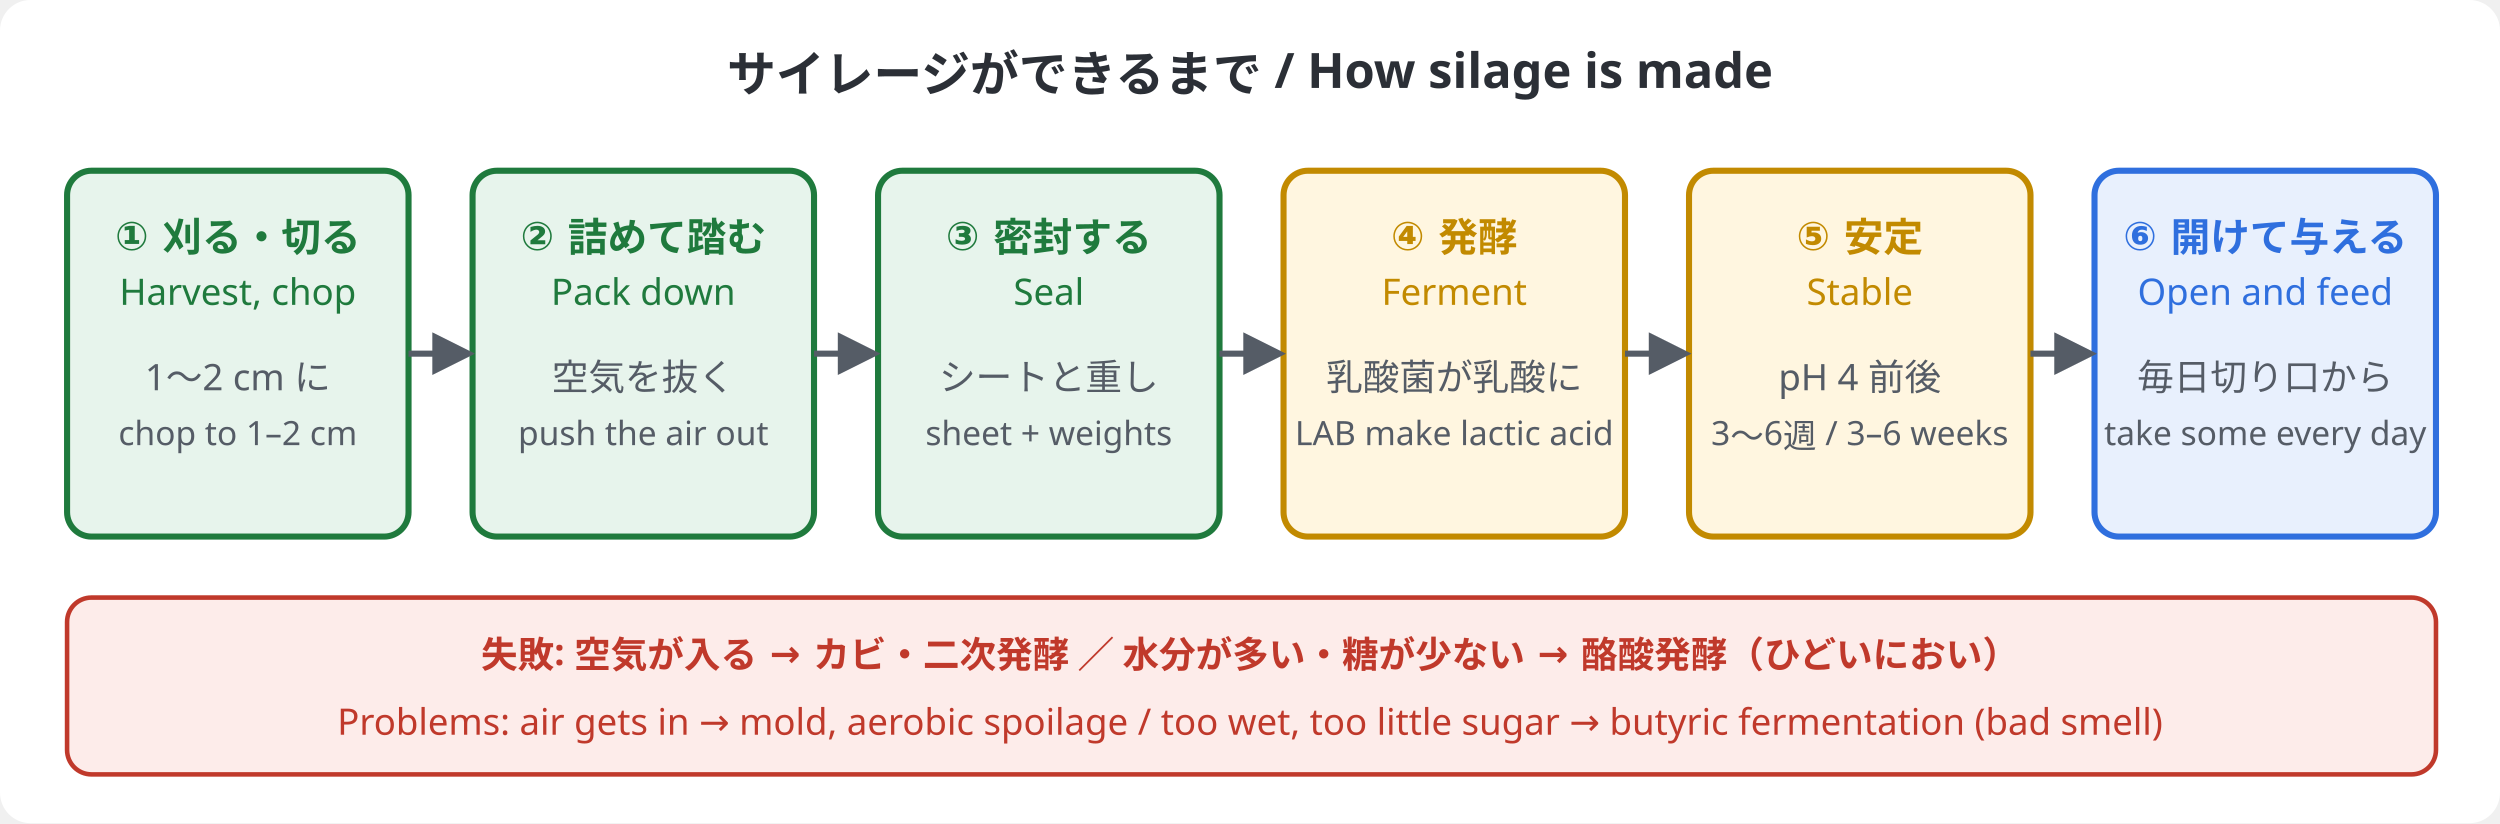
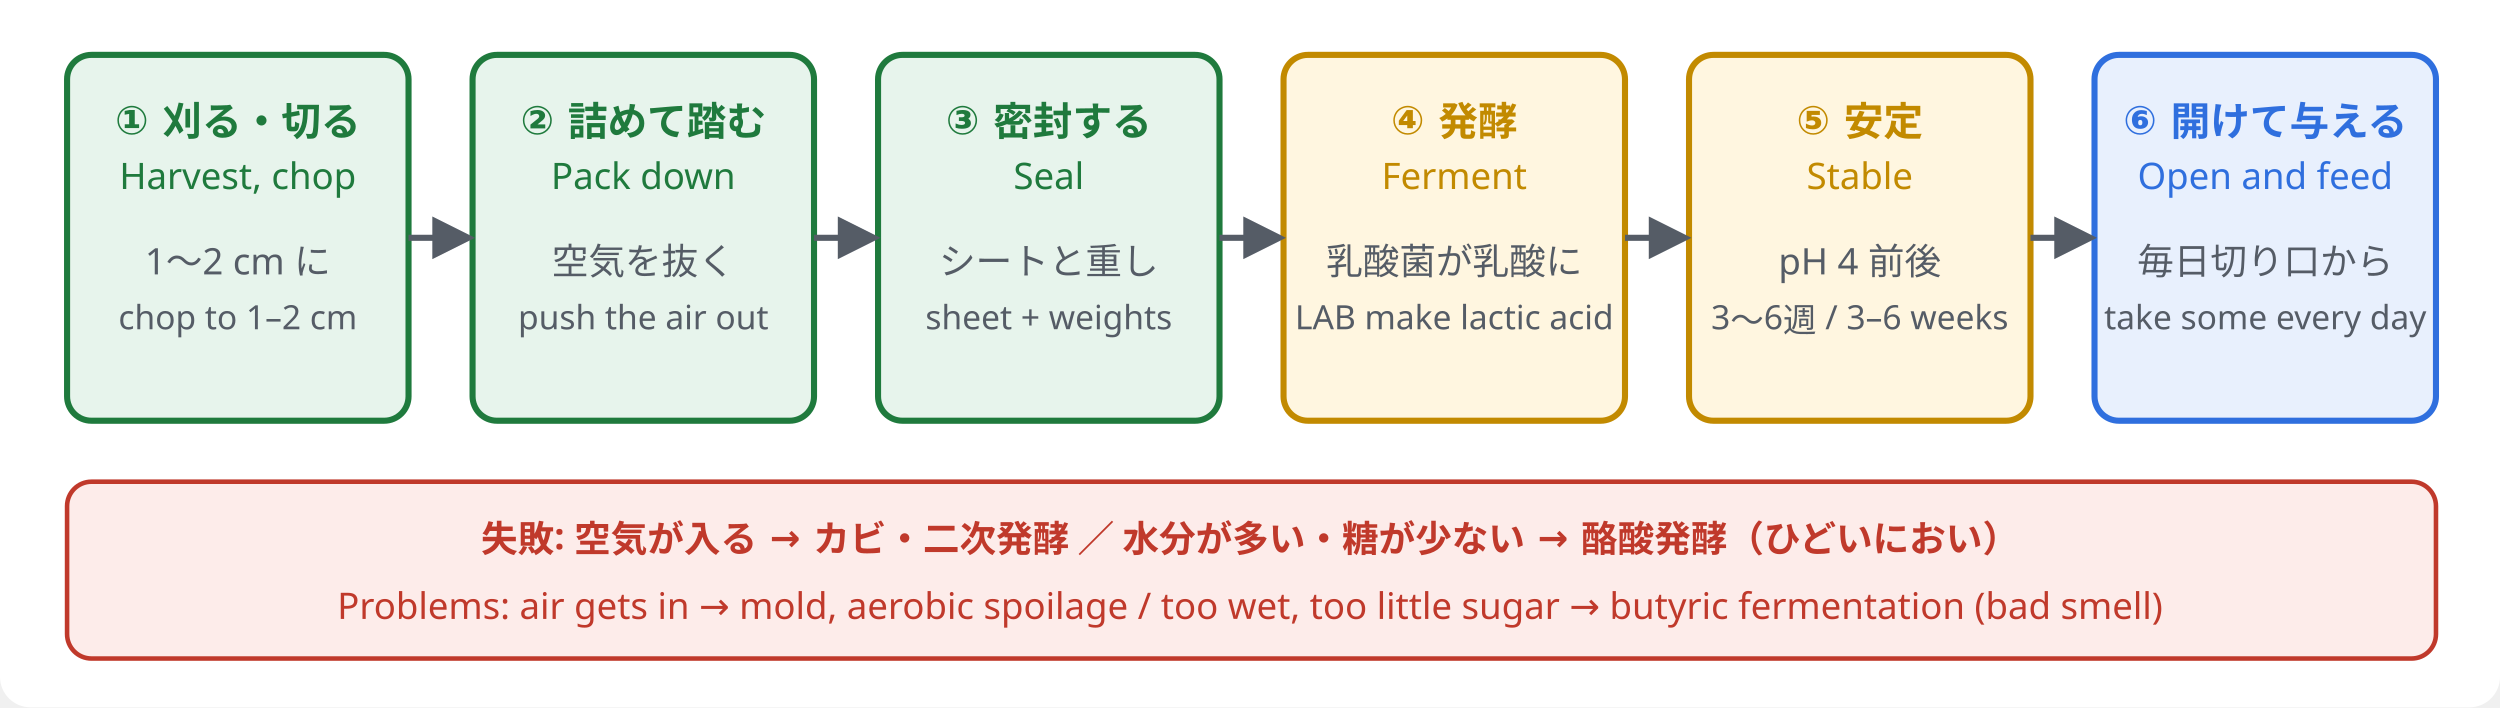
- <svg xmlns="http://www.w3.org/2000/svg" viewBox="0 0 820 270" font-family="system-ui, 'Noto Sans JP', 'Hiragino Sans', sans-serif" font-size="12">
+ <svg xmlns="http://www.w3.org/2000/svg" viewBox="0 38 820 232" font-family="system-ui, 'Noto Sans JP', 'Hiragino Sans', sans-serif" font-size="12">
  <defs>
    <marker id="ah-g" viewBox="0 0 10 10" refX="8" refY="5" markerWidth="7" markerHeight="7" orient="auto-start-reverse">
      <path d="M0 0 L10 5 L0 10 z" fill="#555c66" />
    </marker>
  </defs>
  <rect width="820" height="270" rx="10" fill="#ffffff" />
-   <text x="410" y="30" font-size="16" text-anchor="middle" font-weight="700" fill="#2b2f36">サイレージができるまで / How silage is made</text>
  <g stroke-width="2">
    <rect x="22" y="56" width="112" height="120" rx="8" fill="#e7f4ec" stroke="#1f7a3d" />
    <rect x="155" y="56" width="112" height="120" rx="8" fill="#e7f4ec" stroke="#1f7a3d" />
    <rect x="288" y="56" width="112" height="120" rx="8" fill="#e7f4ec" stroke="#1f7a3d" />
    <rect x="421" y="56" width="112" height="120" rx="8" fill="#fff6e0" stroke="#c28a00" />
    <rect x="554" y="56" width="112" height="120" rx="8" fill="#fff6e0" stroke="#c28a00" />
    <rect x="687" y="56" width="112" height="120" rx="8" fill="#e8f0fd" stroke="#2f6fde" />
  </g>
  <g text-anchor="middle" fill="#555c66">
    <text x="78" y="82" font-size="13" font-weight="700" fill="#1f7a3d">① 刈る・切る</text>
    <text x="78" y="100" fill="#1f7a3d">Harvest, chop</text>
    <text x="78" y="128">1〜2 cm に</text>
    <text x="78" y="146" font-size="11">chop to 1–2 cm</text>
    <text x="211" y="82" font-size="13" font-weight="700" fill="#1f7a3d">② 詰めて踏む</text>
    <text x="211" y="100" fill="#1f7a3d">Pack down</text>
    <text x="211" y="128">空気を抜く</text>
    <text x="211" y="146" font-size="11">push the air out</text>
    <text x="344" y="82" font-size="13" font-weight="700" fill="#1f7a3d">③ 密封する</text>
    <text x="344" y="100" fill="#1f7a3d">Seal</text>
    <text x="344" y="128">シートと重し</text>
    <text x="344" y="146" font-size="11">sheet + weights</text>
    <text x="477" y="82" font-size="13" font-weight="700" fill="#c28a00">④ 発酵</text>
    <text x="477" y="100" fill="#c28a00">Ferment</text>
    <text x="477" y="128">乳酸菌が乳酸に</text>
    <text x="477" y="146" font-size="11">LAB make lactic acid</text>
    <text x="610" y="82" font-size="13" font-weight="700" fill="#c28a00">⑤ 安定</text>
    <text x="610" y="100" fill="#c28a00">Stable</text>
    <text x="610" y="128">pH 4 前後</text>
    <text x="610" y="146" font-size="11">3〜6週 / 3–6 weeks</text>
    <text x="743" y="82" font-size="13" font-weight="700" fill="#2f6fde">⑥ 開けて与える</text>
    <text x="743" y="100" fill="#2f6fde">Open and feed</text>
    <text x="743" y="128">毎日切り口から</text>
    <text x="743" y="146" font-size="11">take some every day</text>
  </g>
  <g stroke="#555c66" stroke-width="2" marker-end="url(#ah-g)">
    <path d="M134 116 L153 116" />
    <path d="M267 116 L286 116" />
    <path d="M400 116 L419 116" />
    <path d="M533 116 L552 116" />
    <path d="M666 116 L685 116" />
  </g>
  <rect x="22" y="196" width="777" height="58" rx="8" fill="#fdecea" stroke="#c0392b" stroke-width="1.5" />
  <text x="410" y="219" text-anchor="middle" font-weight="700" fill="#c0392b">失敗: 空気が入る → カビ・二次発酵 ／ 水分が多い・糖が少ない → 酪酸発酵（ひどいにおい）</text>
  <text x="410" y="241" text-anchor="middle" fill="#c0392b">Problems: air gets in → mold, aerobic spoilage / too wet, too little sugar → butyric fermentation (bad smell)</text>
</svg>
